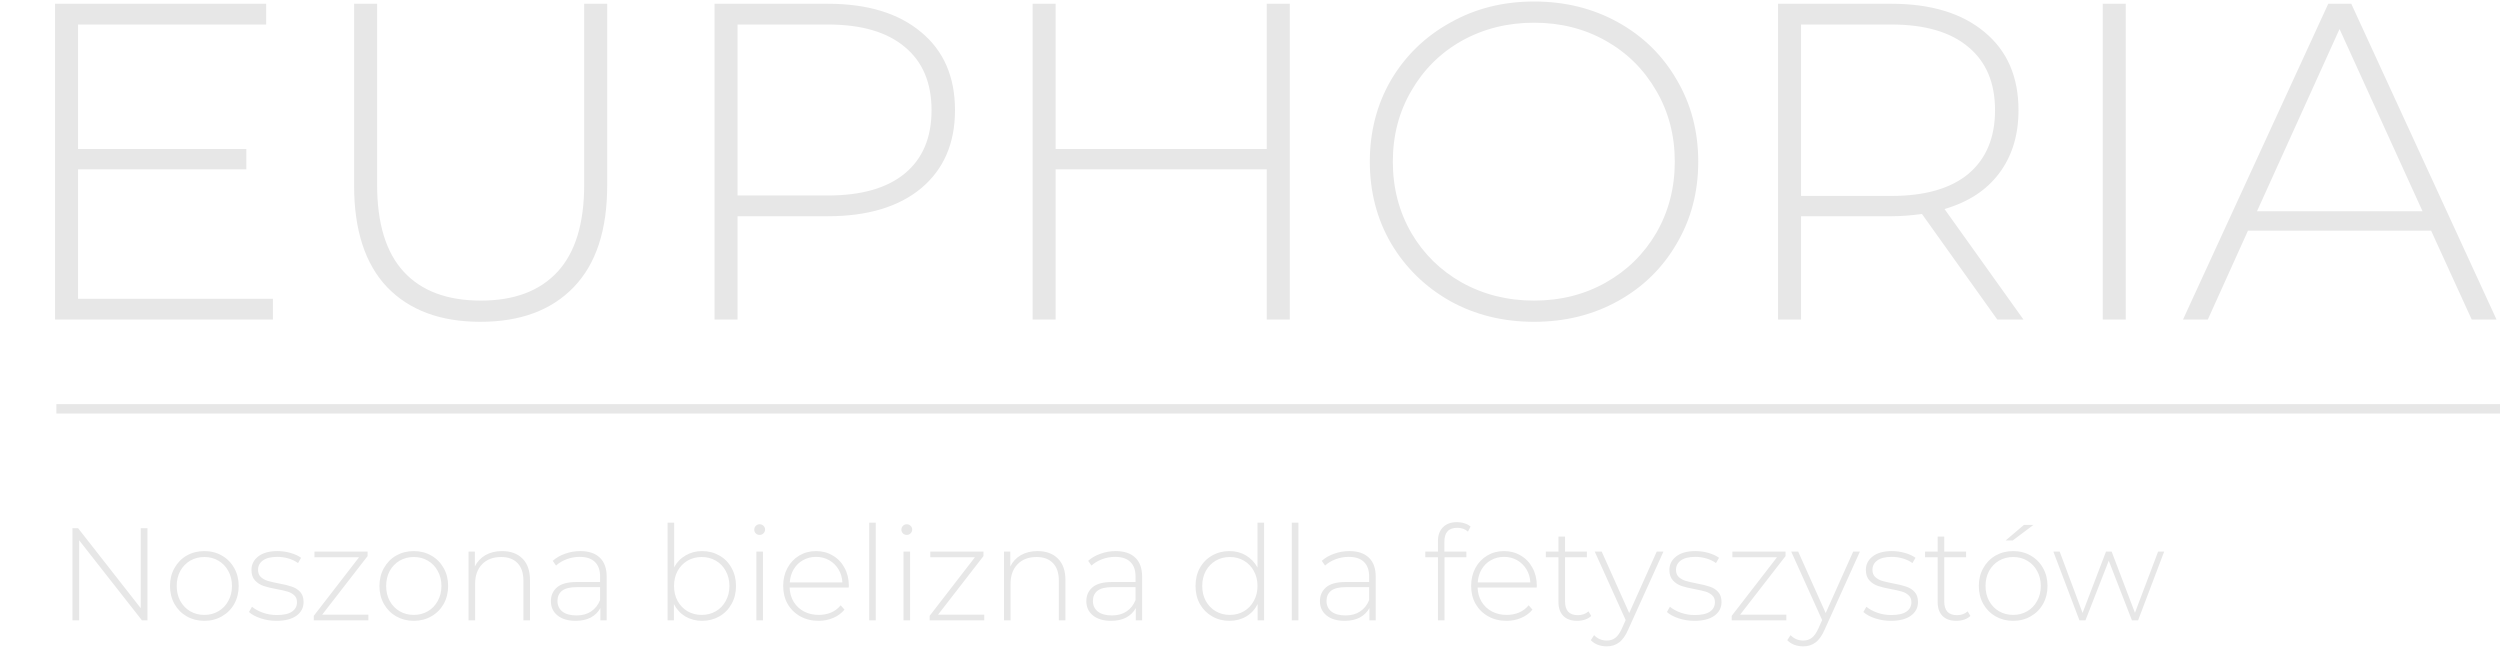
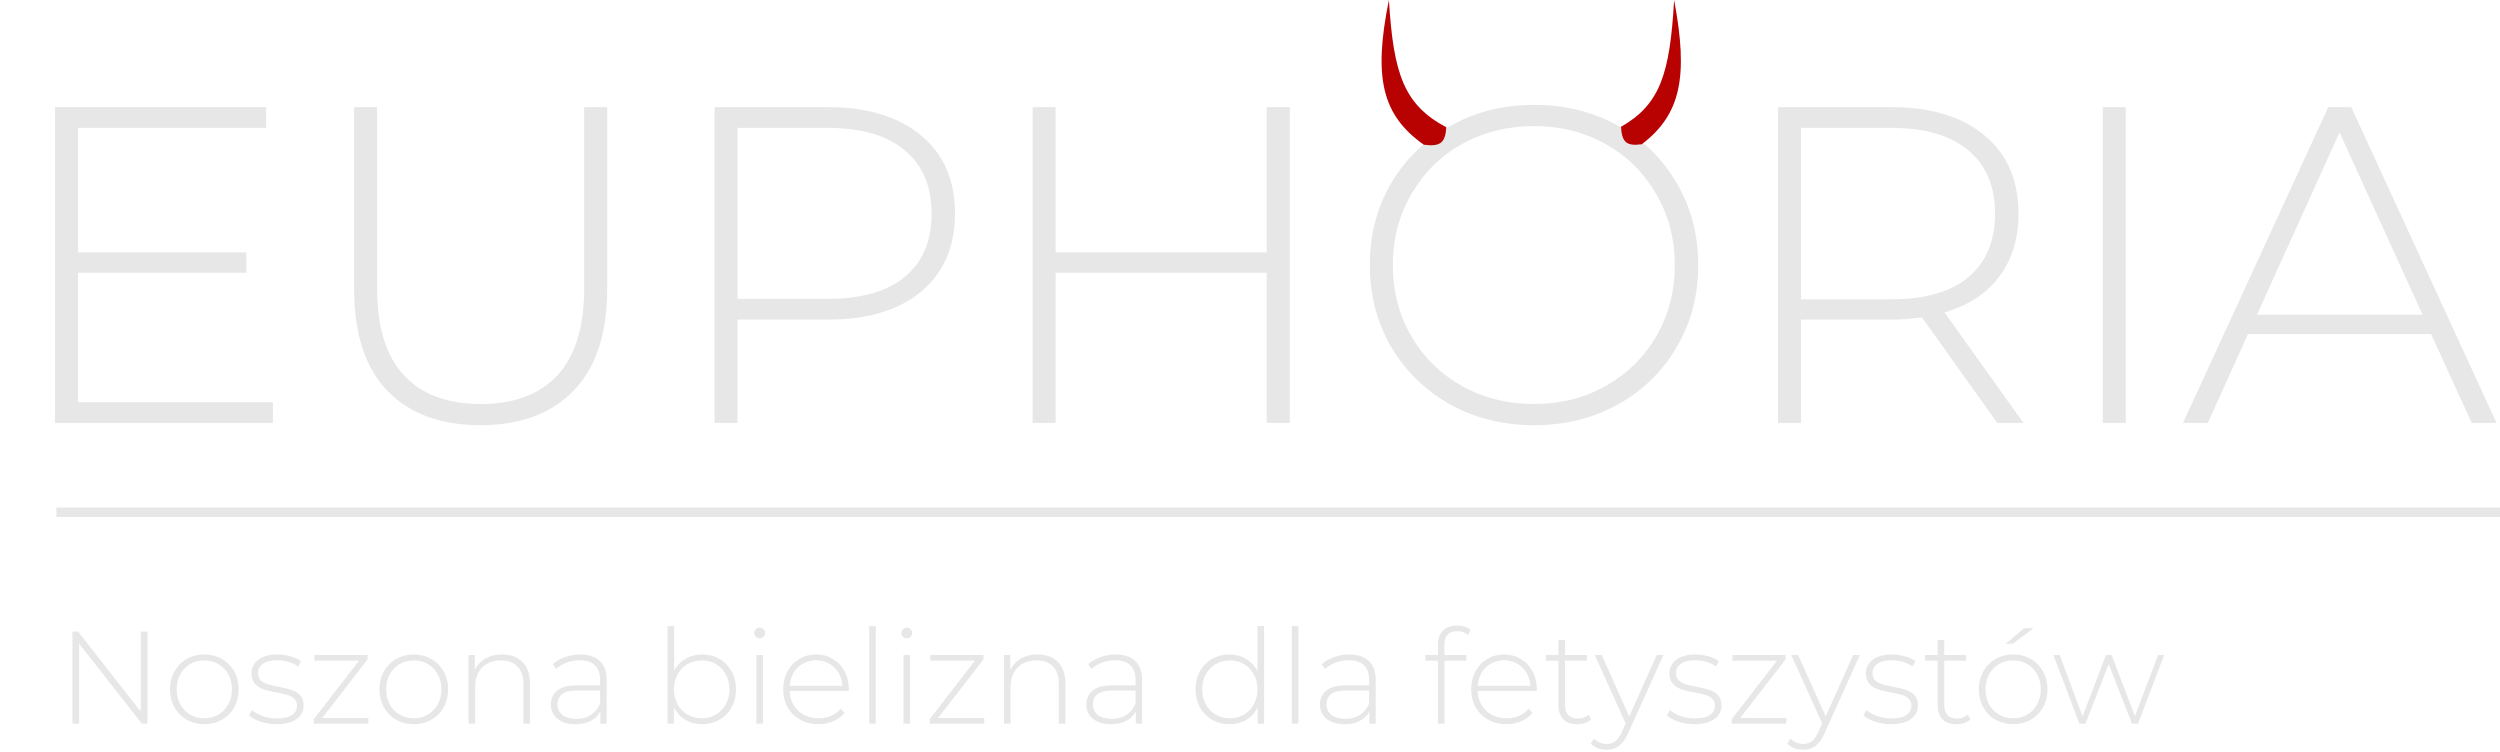
- <svg xmlns="http://www.w3.org/2000/svg" width="266" height="69" viewBox="0 0 266 69" fill="none">
-   <path d="M29.04 31.792V34H5.856V0.4H28.32V2.608H8.304V15.856H26.208V18.016H8.304V31.792H29.04ZM51.117 34.24C46.861 34.24 43.549 33.008 41.181 30.544C38.845 28.08 37.677 24.48 37.677 19.744V0.4H40.125V19.648C40.125 23.776 41.069 26.864 42.957 28.912C44.845 30.96 47.581 31.984 51.165 31.984C54.717 31.984 57.437 30.96 59.325 28.912C61.213 26.864 62.157 23.776 62.157 19.648V0.4H64.605V19.744C64.605 24.48 63.421 28.08 61.053 30.544C58.685 33.008 55.373 34.24 51.117 34.24ZM88.076 0.4C92.3 0.4 95.612 1.408 98.012 3.424C100.412 5.408 101.612 8.176 101.612 11.728C101.612 15.248 100.412 18.016 98.012 20.032C95.612 22.016 92.3 23.008 88.076 23.008H78.476V34H76.028V0.4H88.076ZM88.076 20.8C91.66 20.8 94.396 20.016 96.284 18.448C98.172 16.88 99.116 14.64 99.116 11.728C99.116 8.816 98.172 6.576 96.284 5.008C94.396 3.408 91.66 2.608 88.076 2.608H78.476V20.8H88.076ZM137.232 0.4V34H134.784V18.016H112.32V34H109.872V0.4H112.32V15.856H134.784V0.4H137.232ZM163.221 34.24C159.925 34.24 156.949 33.504 154.293 32.032C151.637 30.528 149.541 28.48 148.005 25.888C146.501 23.296 145.749 20.4 145.749 17.2C145.749 14 146.501 11.104 148.005 8.512C149.541 5.92 151.637 3.888 154.293 2.416C156.949 0.912 159.925 0.16 163.221 0.16C166.517 0.16 169.493 0.896 172.149 2.368C174.805 3.84 176.885 5.872 178.389 8.464C179.925 11.056 180.693 13.968 180.693 17.2C180.693 20.432 179.925 23.344 178.389 25.936C176.885 28.528 174.805 30.56 172.149 32.032C169.493 33.504 166.517 34.24 163.221 34.24ZM163.221 31.984C166.037 31.984 168.581 31.344 170.853 30.064C173.125 28.784 174.917 27.024 176.229 24.784C177.541 22.512 178.197 19.984 178.197 17.2C178.197 14.416 177.541 11.904 176.229 9.664C174.917 7.392 173.125 5.616 170.853 4.336C168.581 3.056 166.037 2.416 163.221 2.416C160.405 2.416 157.845 3.056 155.541 4.336C153.269 5.616 151.477 7.392 150.165 9.664C148.853 11.904 148.197 14.416 148.197 17.2C148.197 19.984 148.853 22.512 150.165 24.784C151.477 27.024 153.269 28.784 155.541 30.064C157.845 31.344 160.405 31.984 163.221 31.984ZM212.512 34L204.496 22.768C203.312 22.928 202.224 23.008 201.232 23.008H191.632V34H189.184V0.4H201.232C205.456 0.4 208.768 1.408 211.168 3.424C213.568 5.408 214.768 8.176 214.768 11.728C214.768 14.384 214.08 16.624 212.704 18.448C211.36 20.24 209.424 21.504 206.896 22.24L215.296 34H212.512ZM201.232 20.848C204.816 20.848 207.552 20.064 209.44 18.496C211.328 16.896 212.272 14.64 212.272 11.728C212.272 8.816 211.328 6.576 209.44 5.008C207.552 3.408 204.816 2.608 201.232 2.608H191.632V20.848H201.232ZM223.731 0.4H226.179V34H223.731V0.4ZM258.671 24.544H239.183L234.911 34H232.271L247.727 0.4H250.175L265.631 34H262.991L258.671 24.544ZM257.759 22.48L248.927 3.088L240.143 22.48H257.759Z" fill="#E7E7E7" />
-   <path d="M15.688 56.2V66H15.1L8.422 57.488V66H7.708V56.2H8.31L14.974 64.712V56.2H15.688ZM21.742 66.056C21.052 66.056 20.426 65.897 19.866 65.58C19.316 65.263 18.882 64.824 18.564 64.264C18.247 63.695 18.088 63.055 18.088 62.346C18.088 61.637 18.247 61.002 18.564 60.442C18.882 59.873 19.316 59.429 19.866 59.112C20.426 58.795 21.052 58.636 21.742 58.636C22.433 58.636 23.054 58.795 23.604 59.112C24.164 59.429 24.603 59.873 24.92 60.442C25.238 61.002 25.396 61.637 25.396 62.346C25.396 63.055 25.238 63.695 24.92 64.264C24.603 64.824 24.164 65.263 23.604 65.58C23.054 65.897 22.433 66.056 21.742 66.056ZM21.742 65.426C22.302 65.426 22.802 65.295 23.24 65.034C23.688 64.773 24.038 64.409 24.29 63.942C24.552 63.475 24.682 62.943 24.682 62.346C24.682 61.749 24.552 61.217 24.29 60.75C24.038 60.283 23.688 59.919 23.24 59.658C22.802 59.397 22.302 59.266 21.742 59.266C21.182 59.266 20.678 59.397 20.23 59.658C19.792 59.919 19.442 60.283 19.18 60.75C18.928 61.217 18.802 61.749 18.802 62.346C18.802 62.943 18.928 63.475 19.18 63.942C19.442 64.409 19.792 64.773 20.23 65.034C20.678 65.295 21.182 65.426 21.742 65.426ZM29.416 66.056C28.828 66.056 28.268 65.967 27.736 65.79C27.204 65.613 26.789 65.389 26.49 65.118L26.812 64.558C27.111 64.81 27.493 65.02 27.96 65.188C28.436 65.356 28.931 65.44 29.444 65.44C30.181 65.44 30.723 65.319 31.068 65.076C31.423 64.833 31.6 64.497 31.6 64.068C31.6 63.76 31.502 63.517 31.306 63.34C31.119 63.163 30.886 63.032 30.606 62.948C30.326 62.864 29.939 62.775 29.444 62.682C28.865 62.579 28.399 62.467 28.044 62.346C27.689 62.225 27.386 62.029 27.134 61.758C26.882 61.487 26.756 61.114 26.756 60.638C26.756 60.059 26.994 59.583 27.47 59.21C27.955 58.827 28.641 58.636 29.528 58.636C29.995 58.636 30.457 58.701 30.914 58.832C31.371 58.963 31.745 59.135 32.034 59.35L31.712 59.91C31.413 59.695 31.073 59.532 30.69 59.42C30.307 59.308 29.915 59.252 29.514 59.252C28.833 59.252 28.319 59.378 27.974 59.63C27.629 59.882 27.456 60.213 27.456 60.624C27.456 60.951 27.554 61.207 27.75 61.394C27.946 61.571 28.184 61.707 28.464 61.8C28.753 61.884 29.155 61.977 29.668 62.08C30.237 62.183 30.695 62.295 31.04 62.416C31.395 62.528 31.693 62.715 31.936 62.976C32.179 63.237 32.3 63.597 32.3 64.054C32.3 64.661 32.048 65.146 31.544 65.51C31.04 65.874 30.331 66.056 29.416 66.056ZM39.196 65.398V66H33.386V65.524L38.202 59.294H33.456V58.692H39.111V59.168L34.282 65.398H39.196ZM44.028 66.056C43.337 66.056 42.712 65.897 42.151 65.58C41.601 65.263 41.167 64.824 40.849 64.264C40.532 63.695 40.373 63.055 40.373 62.346C40.373 61.637 40.532 61.002 40.849 60.442C41.167 59.873 41.601 59.429 42.151 59.112C42.712 58.795 43.337 58.636 44.028 58.636C44.718 58.636 45.339 58.795 45.889 59.112C46.45 59.429 46.888 59.873 47.206 60.442C47.523 61.002 47.681 61.637 47.681 62.346C47.681 63.055 47.523 63.695 47.206 64.264C46.888 64.824 46.45 65.263 45.889 65.58C45.339 65.897 44.718 66.056 44.028 66.056ZM44.028 65.426C44.587 65.426 45.087 65.295 45.526 65.034C45.974 64.773 46.324 64.409 46.575 63.942C46.837 63.475 46.968 62.943 46.968 62.346C46.968 61.749 46.837 61.217 46.575 60.75C46.324 60.283 45.974 59.919 45.526 59.658C45.087 59.397 44.587 59.266 44.028 59.266C43.468 59.266 42.964 59.397 42.516 59.658C42.077 59.919 41.727 60.283 41.465 60.75C41.214 61.217 41.087 61.749 41.087 62.346C41.087 62.943 41.214 63.475 41.465 63.942C41.727 64.409 42.077 64.773 42.516 65.034C42.964 65.295 43.468 65.426 44.028 65.426ZM53.423 58.636C54.338 58.636 55.061 58.902 55.593 59.434C56.125 59.966 56.391 60.731 56.391 61.73V66H55.691V61.786C55.691 60.965 55.481 60.339 55.061 59.91C54.651 59.481 54.072 59.266 53.325 59.266C52.467 59.266 51.79 59.523 51.295 60.036C50.8 60.549 50.553 61.24 50.553 62.108V66H49.853V58.692H50.525V60.274C50.777 59.761 51.151 59.359 51.645 59.07C52.149 58.781 52.742 58.636 53.423 58.636ZM61.737 58.636C62.642 58.636 63.338 58.869 63.823 59.336C64.308 59.793 64.551 60.47 64.551 61.366V66H63.879V64.698C63.646 65.127 63.305 65.463 62.857 65.706C62.409 65.939 61.872 66.056 61.247 66.056C60.435 66.056 59.791 65.865 59.315 65.482C58.848 65.099 58.615 64.595 58.615 63.97C58.615 63.363 58.83 62.873 59.259 62.5C59.698 62.117 60.393 61.926 61.345 61.926H63.851V61.338C63.851 60.657 63.664 60.139 63.291 59.784C62.927 59.429 62.39 59.252 61.681 59.252C61.196 59.252 60.729 59.336 60.281 59.504C59.842 59.672 59.469 59.896 59.161 60.176L58.811 59.672C59.175 59.345 59.614 59.093 60.127 58.916C60.64 58.729 61.177 58.636 61.737 58.636ZM61.345 65.482C61.952 65.482 62.465 65.342 62.885 65.062C63.314 64.782 63.636 64.376 63.851 63.844V62.472H61.359C60.64 62.472 60.118 62.603 59.791 62.864C59.474 63.125 59.315 63.485 59.315 63.942C59.315 64.418 59.492 64.796 59.847 65.076C60.202 65.347 60.701 65.482 61.345 65.482ZM74.699 58.636C75.38 58.636 75.996 58.795 76.547 59.112C77.097 59.42 77.527 59.859 77.835 60.428C78.152 60.988 78.311 61.627 78.311 62.346C78.311 63.065 78.152 63.704 77.835 64.264C77.527 64.824 77.097 65.263 76.547 65.58C75.996 65.897 75.38 66.056 74.699 66.056C74.046 66.056 73.453 65.902 72.921 65.594C72.398 65.277 71.992 64.838 71.703 64.278V66H71.031V55.612H71.731V60.358C72.02 59.817 72.426 59.397 72.949 59.098C73.472 58.79 74.055 58.636 74.699 58.636ZM74.657 65.426C75.217 65.426 75.721 65.295 76.169 65.034C76.617 64.773 76.967 64.409 77.219 63.942C77.48 63.475 77.611 62.943 77.611 62.346C77.611 61.749 77.48 61.217 77.219 60.75C76.967 60.283 76.617 59.919 76.169 59.658C75.721 59.397 75.217 59.266 74.657 59.266C74.097 59.266 73.593 59.397 73.145 59.658C72.706 59.919 72.356 60.283 72.095 60.75C71.843 61.217 71.717 61.749 71.717 62.346C71.717 62.943 71.843 63.475 72.095 63.942C72.356 64.409 72.706 64.773 73.145 65.034C73.593 65.295 74.097 65.426 74.657 65.426ZM80.478 58.692H81.178V66H80.478V58.692ZM80.828 56.914C80.669 56.914 80.534 56.863 80.422 56.76C80.31 56.648 80.254 56.513 80.254 56.354C80.254 56.195 80.31 56.06 80.422 55.948C80.534 55.836 80.669 55.78 80.828 55.78C80.987 55.78 81.122 55.836 81.234 55.948C81.346 56.051 81.402 56.181 81.402 56.34C81.402 56.499 81.346 56.634 81.234 56.746C81.122 56.858 80.987 56.914 80.828 56.914ZM90.302 62.514H84.016C84.035 63.083 84.18 63.592 84.451 64.04C84.721 64.479 85.085 64.819 85.543 65.062C86.009 65.305 86.532 65.426 87.111 65.426C87.587 65.426 88.025 65.342 88.427 65.174C88.837 64.997 89.178 64.74 89.448 64.404L89.855 64.866C89.537 65.249 89.136 65.543 88.65 65.748C88.174 65.953 87.656 66.056 87.097 66.056C86.368 66.056 85.72 65.897 85.15 65.58C84.581 65.263 84.133 64.824 83.806 64.264C83.489 63.704 83.331 63.065 83.331 62.346C83.331 61.637 83.48 61.002 83.778 60.442C84.087 59.873 84.507 59.429 85.038 59.112C85.57 58.795 86.168 58.636 86.831 58.636C87.493 58.636 88.086 58.795 88.609 59.112C89.141 59.42 89.556 59.854 89.855 60.414C90.162 60.974 90.317 61.609 90.317 62.318L90.302 62.514ZM86.831 59.252C86.317 59.252 85.855 59.369 85.445 59.602C85.034 59.826 84.703 60.148 84.451 60.568C84.208 60.979 84.068 61.445 84.031 61.968H89.63C89.603 61.445 89.463 60.979 89.21 60.568C88.959 60.157 88.627 59.835 88.216 59.602C87.806 59.369 87.344 59.252 86.831 59.252ZM92.482 55.612H93.182V66H92.482V55.612ZM96.132 58.692H96.832V66H96.132V58.692ZM96.482 56.914C96.324 56.914 96.188 56.863 96.076 56.76C95.964 56.648 95.908 56.513 95.908 56.354C95.908 56.195 95.964 56.06 96.076 55.948C96.188 55.836 96.324 55.78 96.482 55.78C96.641 55.78 96.776 55.836 96.888 55.948C97 56.051 97.056 56.181 97.056 56.34C97.056 56.499 97 56.634 96.888 56.746C96.776 56.858 96.641 56.914 96.482 56.914ZM104.725 65.398V66H98.915V65.524L103.731 59.294H98.985V58.692H104.641V59.168L99.811 65.398H104.725ZM110.394 58.636C111.309 58.636 112.032 58.902 112.564 59.434C113.096 59.966 113.362 60.731 113.362 61.73V66H112.662V61.786C112.662 60.965 112.452 60.339 112.032 59.91C111.621 59.481 111.043 59.266 110.296 59.266C109.437 59.266 108.761 59.523 108.266 60.036C107.771 60.549 107.524 61.24 107.524 62.108V66H106.824V58.692H107.496V60.274C107.748 59.761 108.121 59.359 108.616 59.07C109.12 58.781 109.713 58.636 110.394 58.636ZM118.708 58.636C119.613 58.636 120.308 58.869 120.794 59.336C121.279 59.793 121.522 60.47 121.522 61.366V66H120.85V64.698C120.616 65.127 120.276 65.463 119.828 65.706C119.38 65.939 118.843 66.056 118.218 66.056C117.406 66.056 116.762 65.865 116.286 65.482C115.819 65.099 115.586 64.595 115.586 63.97C115.586 63.363 115.8 62.873 116.23 62.5C116.668 62.117 117.364 61.926 118.316 61.926H120.822V61.338C120.822 60.657 120.635 60.139 120.262 59.784C119.898 59.429 119.361 59.252 118.652 59.252C118.166 59.252 117.7 59.336 117.252 59.504C116.813 59.672 116.44 59.896 116.132 60.176L115.782 59.672C116.146 59.345 116.584 59.093 117.098 58.916C117.611 58.729 118.148 58.636 118.708 58.636ZM118.316 65.482C118.922 65.482 119.436 65.342 119.856 65.062C120.285 64.782 120.607 64.376 120.822 63.844V62.472H118.33C117.611 62.472 117.088 62.603 116.762 62.864C116.444 63.125 116.286 63.485 116.286 63.942C116.286 64.418 116.463 64.796 116.818 65.076C117.172 65.347 117.672 65.482 118.316 65.482ZM134.498 55.612V66H133.812V64.278C133.522 64.847 133.116 65.286 132.594 65.594C132.071 65.902 131.478 66.056 130.816 66.056C130.134 66.056 129.518 65.897 128.968 65.58C128.417 65.263 127.983 64.824 127.666 64.264C127.358 63.704 127.204 63.065 127.204 62.346C127.204 61.627 127.358 60.988 127.666 60.428C127.983 59.859 128.417 59.42 128.968 59.112C129.518 58.795 130.134 58.636 130.816 58.636C131.469 58.636 132.052 58.79 132.566 59.098C133.088 59.406 133.499 59.835 133.798 60.386V55.612H134.498ZM130.858 65.426C131.418 65.426 131.917 65.295 132.356 65.034C132.804 64.773 133.154 64.409 133.406 63.942C133.667 63.475 133.798 62.943 133.798 62.346C133.798 61.749 133.667 61.217 133.406 60.75C133.154 60.283 132.804 59.919 132.356 59.658C131.917 59.397 131.418 59.266 130.858 59.266C130.298 59.266 129.794 59.397 129.346 59.658C128.907 59.919 128.557 60.283 128.296 60.75C128.044 61.217 127.918 61.749 127.918 62.346C127.918 62.943 128.044 63.475 128.296 63.942C128.557 64.409 128.907 64.773 129.346 65.034C129.794 65.295 130.298 65.426 130.858 65.426ZM137.449 55.612H138.149V66H137.449V55.612ZM143.563 58.636C144.469 58.636 145.164 58.869 145.649 59.336C146.135 59.793 146.377 60.47 146.377 61.366V66H145.705V64.698C145.472 65.127 145.131 65.463 144.683 65.706C144.235 65.939 143.699 66.056 143.073 66.056C142.261 66.056 141.617 65.865 141.141 65.482C140.675 65.099 140.441 64.595 140.441 63.97C140.441 63.363 140.656 62.873 141.085 62.5C141.524 62.117 142.219 61.926 143.171 61.926H145.677V61.338C145.677 60.657 145.491 60.139 145.117 59.784C144.753 59.429 144.217 59.252 143.507 59.252C143.022 59.252 142.555 59.336 142.107 59.504C141.669 59.672 141.295 59.896 140.987 60.176L140.637 59.672C141.001 59.345 141.44 59.093 141.953 58.916C142.467 58.729 143.003 58.636 143.563 58.636ZM143.171 65.482C143.778 65.482 144.291 65.342 144.711 65.062C145.141 64.782 145.463 64.376 145.677 63.844V62.472H143.185C142.467 62.472 141.944 62.603 141.617 62.864C141.3 63.125 141.141 63.485 141.141 63.942C141.141 64.418 141.319 64.796 141.673 65.076C142.028 65.347 142.527 65.482 143.171 65.482ZM155.055 56.158C154.14 56.158 153.683 56.648 153.683 57.628V58.692H156.021V59.294H153.697V66H152.997V59.294H151.653V58.692H152.997V57.572C152.997 56.956 153.174 56.466 153.529 56.102C153.884 55.738 154.383 55.556 155.027 55.556C155.307 55.556 155.573 55.598 155.825 55.682C156.086 55.757 156.301 55.873 156.469 56.032L156.189 56.564C155.89 56.293 155.512 56.158 155.055 56.158ZM163.502 62.514H157.216C157.234 63.083 157.379 63.592 157.65 64.04C157.92 64.479 158.284 64.819 158.742 65.062C159.208 65.305 159.731 65.426 160.31 65.426C160.786 65.426 161.224 65.342 161.626 65.174C162.036 64.997 162.377 64.74 162.648 64.404L163.054 64.866C162.736 65.249 162.335 65.543 161.85 65.748C161.374 65.953 160.856 66.056 160.296 66.056C159.568 66.056 158.919 65.897 158.35 65.58C157.78 65.263 157.332 64.824 157.006 64.264C156.688 63.704 156.53 63.065 156.53 62.346C156.53 61.637 156.679 61.002 156.978 60.442C157.286 59.873 157.706 59.429 158.238 59.112C158.77 58.795 159.367 58.636 160.03 58.636C160.692 58.636 161.285 58.795 161.808 59.112C162.34 59.42 162.755 59.854 163.054 60.414C163.362 60.974 163.516 61.609 163.516 62.318L163.502 62.514ZM160.03 59.252C159.516 59.252 159.054 59.369 158.644 59.602C158.233 59.826 157.902 60.148 157.65 60.568C157.407 60.979 157.267 61.445 157.23 61.968H162.83C162.802 61.445 162.662 60.979 162.41 60.568C162.158 60.157 161.826 59.835 161.416 59.602C161.005 59.369 160.543 59.252 160.03 59.252ZM169.307 65.538C169.13 65.706 168.906 65.837 168.635 65.93C168.374 66.014 168.099 66.056 167.809 66.056C167.175 66.056 166.685 65.883 166.339 65.538C165.994 65.183 165.821 64.693 165.821 64.068V59.294H164.477V58.692H165.821V57.096H166.521V58.692H168.845V59.294H166.521V63.998C166.521 64.474 166.633 64.838 166.857 65.09C167.091 65.333 167.431 65.454 167.879 65.454C168.337 65.454 168.715 65.319 169.013 65.048L169.307 65.538ZM176.989 58.692L173.237 66.994C172.957 67.638 172.63 68.095 172.257 68.366C171.893 68.637 171.459 68.772 170.955 68.772C170.619 68.772 170.301 68.716 170.003 68.604C169.713 68.492 169.466 68.329 169.261 68.114L169.611 67.582C169.984 67.965 170.437 68.156 170.969 68.156C171.323 68.156 171.627 68.058 171.879 67.862C172.131 67.666 172.364 67.33 172.579 66.854L172.971 65.972L169.681 58.692H170.423L173.349 65.23L176.275 58.692H176.989ZM180.285 66.056C179.697 66.056 179.137 65.967 178.605 65.79C178.073 65.613 177.658 65.389 177.359 65.118L177.681 64.558C177.98 64.81 178.362 65.02 178.829 65.188C179.305 65.356 179.8 65.44 180.313 65.44C181.05 65.44 181.592 65.319 181.937 65.076C182.292 64.833 182.469 64.497 182.469 64.068C182.469 63.76 182.371 63.517 182.175 63.34C181.988 63.163 181.755 63.032 181.475 62.948C181.195 62.864 180.808 62.775 180.313 62.682C179.734 62.579 179.268 62.467 178.913 62.346C178.558 62.225 178.255 62.029 178.003 61.758C177.751 61.487 177.625 61.114 177.625 60.638C177.625 60.059 177.863 59.583 178.339 59.21C178.824 58.827 179.51 58.636 180.397 58.636C180.864 58.636 181.326 58.701 181.783 58.832C182.24 58.963 182.614 59.135 182.903 59.35L182.581 59.91C182.282 59.695 181.942 59.532 181.559 59.42C181.176 59.308 180.784 59.252 180.383 59.252C179.702 59.252 179.188 59.378 178.843 59.63C178.498 59.882 178.325 60.213 178.325 60.624C178.325 60.951 178.423 61.207 178.619 61.394C178.815 61.571 179.053 61.707 179.333 61.8C179.622 61.884 180.024 61.977 180.537 62.08C181.106 62.183 181.564 62.295 181.909 62.416C182.264 62.528 182.562 62.715 182.805 62.976C183.048 63.237 183.169 63.597 183.169 64.054C183.169 64.661 182.917 65.146 182.413 65.51C181.909 65.874 181.2 66.056 180.285 66.056ZM190.065 65.398V66H184.255V65.524L189.071 59.294H184.325V58.692H189.981V59.168L185.151 65.398H190.065ZM197.893 58.692L194.141 66.994C193.861 67.638 193.534 68.095 193.161 68.366C192.797 68.637 192.363 68.772 191.859 68.772C191.523 68.772 191.206 68.716 190.907 68.604C190.618 68.492 190.37 68.329 190.165 68.114L190.515 67.582C190.888 67.965 191.341 68.156 191.873 68.156C192.228 68.156 192.531 68.058 192.783 67.862C193.035 67.666 193.268 67.33 193.483 66.854L193.875 65.972L190.585 58.692H191.327L194.253 65.23L197.179 58.692H197.893ZM201.189 66.056C200.601 66.056 200.041 65.967 199.509 65.79C198.977 65.613 198.562 65.389 198.263 65.118L198.585 64.558C198.884 64.81 199.267 65.02 199.733 65.188C200.209 65.356 200.704 65.44 201.217 65.44C201.955 65.44 202.496 65.319 202.841 65.076C203.196 64.833 203.373 64.497 203.373 64.068C203.373 63.76 203.275 63.517 203.079 63.34C202.893 63.163 202.659 63.032 202.379 62.948C202.099 62.864 201.712 62.775 201.217 62.682C200.639 62.579 200.172 62.467 199.817 62.346C199.463 62.225 199.159 62.029 198.907 61.758C198.655 61.487 198.529 61.114 198.529 60.638C198.529 60.059 198.767 59.583 199.243 59.21C199.729 58.827 200.415 58.636 201.301 58.636C201.768 58.636 202.23 58.701 202.687 58.832C203.145 58.963 203.518 59.135 203.807 59.35L203.485 59.91C203.187 59.695 202.846 59.532 202.463 59.42C202.081 59.308 201.689 59.252 201.287 59.252C200.606 59.252 200.093 59.378 199.747 59.63C199.402 59.882 199.229 60.213 199.229 60.624C199.229 60.951 199.327 61.207 199.523 61.394C199.719 61.571 199.957 61.707 200.237 61.8C200.527 61.884 200.928 61.977 201.441 62.08C202.011 62.183 202.468 62.295 202.813 62.416C203.168 62.528 203.467 62.715 203.709 62.976C203.952 63.237 204.073 63.597 204.073 64.054C204.073 64.661 203.821 65.146 203.317 65.51C202.813 65.874 202.104 66.056 201.189 66.056ZM209.653 65.538C209.476 65.706 209.252 65.837 208.981 65.93C208.72 66.014 208.444 66.056 208.155 66.056C207.52 66.056 207.03 65.883 206.685 65.538C206.34 65.183 206.167 64.693 206.167 64.068V59.294H204.823V58.692H206.167V57.096H206.867V58.692H209.191V59.294H206.867V63.998C206.867 64.474 206.979 64.838 207.203 65.09C207.436 65.333 207.777 65.454 208.225 65.454C208.682 65.454 209.06 65.319 209.359 65.048L209.653 65.538ZM214.201 66.056C213.511 66.056 212.885 65.897 212.325 65.58C211.775 65.263 211.341 64.824 211.023 64.264C210.706 63.695 210.547 63.055 210.547 62.346C210.547 61.637 210.706 61.002 211.023 60.442C211.341 59.873 211.775 59.429 212.325 59.112C212.885 58.795 213.511 58.636 214.201 58.636C214.892 58.636 215.513 58.795 216.063 59.112C216.623 59.429 217.062 59.873 217.379 60.442C217.697 61.002 217.855 61.637 217.855 62.346C217.855 63.055 217.697 63.695 217.379 64.264C217.062 64.824 216.623 65.263 216.063 65.58C215.513 65.897 214.892 66.056 214.201 66.056ZM214.201 65.426C214.761 65.426 215.261 65.295 215.699 65.034C216.147 64.773 216.497 64.409 216.749 63.942C217.011 63.475 217.141 62.943 217.141 62.346C217.141 61.749 217.011 61.217 216.749 60.75C216.497 60.283 216.147 59.919 215.699 59.658C215.261 59.397 214.761 59.266 214.201 59.266C213.641 59.266 213.137 59.397 212.689 59.658C212.251 59.919 211.901 60.283 211.639 60.75C211.387 61.217 211.261 61.749 211.261 62.346C211.261 62.943 211.387 63.475 211.639 63.942C211.901 64.409 212.251 64.773 212.689 65.034C213.137 65.295 213.641 65.426 214.201 65.426ZM215.349 55.85H216.357L214.159 57.502H213.403L215.349 55.85ZM230.266 58.692L227.494 66H226.836L224.372 59.658L221.894 66H221.25L218.478 58.692H219.15L221.586 65.216L224.078 58.692H224.68L227.158 65.202L229.622 58.692H230.266Z" fill="#E7E7E7" />
-   <rect x="6" y="43" width="260" height="1" fill="#E7E7E7" />
+ <svg xmlns="http://www.w3.org/2000/svg" width="266" height="80" viewBox="0 0 266 80" fill="none">
+   <path d="M29.04 42.792V45H5.856V11.4H28.32V13.608H8.304V26.856H26.208V29.016H8.304V42.792H29.04ZM51.117 45.24C46.861 45.24 43.549 44.008 41.181 41.544C38.845 39.08 37.677 35.48 37.677 30.744V11.4H40.125V30.648C40.125 34.776 41.069 37.864 42.957 39.912C44.845 41.96 47.581 42.984 51.165 42.984C54.717 42.984 57.437 41.96 59.325 39.912C61.213 37.864 62.157 34.776 62.157 30.648V11.4H64.605V30.744C64.605 35.48 63.421 39.08 61.053 41.544C58.685 44.008 55.373 45.24 51.117 45.24ZM88.076 11.4C92.3 11.4 95.612 12.408 98.012 14.424C100.412 16.408 101.612 19.176 101.612 22.728C101.612 26.248 100.412 29.016 98.012 31.032C95.612 33.016 92.3 34.008 88.076 34.008H78.476V45H76.028V11.4H88.076ZM88.076 31.8C91.66 31.8 94.396 31.016 96.284 29.448C98.172 27.88 99.116 25.64 99.116 22.728C99.116 19.816 98.172 17.576 96.284 16.008C94.396 14.408 91.66 13.608 88.076 13.608H78.476V31.8H88.076ZM137.232 11.4V45H134.784V29.016H112.32V45H109.872V11.4H112.32V26.856H134.784V11.4H137.232ZM163.221 45.24C159.925 45.24 156.949 44.504 154.293 43.032C151.637 41.528 149.541 39.48 148.005 36.888C146.501 34.296 145.749 31.4 145.749 28.2C145.749 25 146.501 22.104 148.005 19.512C149.541 16.92 151.637 14.888 154.293 13.416C156.949 11.912 159.925 11.16 163.221 11.16C166.517 11.16 169.493 11.896 172.149 13.368C174.805 14.84 176.885 16.872 178.389 19.464C179.925 22.056 180.693 24.968 180.693 28.2C180.693 31.432 179.925 34.344 178.389 36.936C176.885 39.528 174.805 41.56 172.149 43.032C169.493 44.504 166.517 45.24 163.221 45.24ZM163.221 42.984C166.037 42.984 168.581 42.344 170.853 41.064C173.125 39.784 174.917 38.024 176.229 35.784C177.541 33.512 178.197 30.984 178.197 28.2C178.197 25.416 177.541 22.904 176.229 20.664C174.917 18.392 173.125 16.616 170.853 15.336C168.581 14.056 166.037 13.416 163.221 13.416C160.405 13.416 157.845 14.056 155.541 15.336C153.269 16.616 151.477 18.392 150.165 20.664C148.853 22.904 148.197 25.416 148.197 28.2C148.197 30.984 148.853 33.512 150.165 35.784C151.477 38.024 153.269 39.784 155.541 41.064C157.845 42.344 160.405 42.984 163.221 42.984ZM212.512 45L204.496 33.768C203.312 33.928 202.224 34.008 201.232 34.008H191.632V45H189.184V11.4H201.232C205.456 11.4 208.768 12.408 211.168 14.424C213.568 16.408 214.768 19.176 214.768 22.728C214.768 25.384 214.08 27.624 212.704 29.448C211.36 31.24 209.424 32.504 206.896 33.24L215.296 45H212.512ZM201.232 31.848C204.816 31.848 207.552 31.064 209.44 29.496C211.328 27.896 212.272 25.64 212.272 22.728C212.272 19.816 211.328 17.576 209.44 16.008C207.552 14.408 204.816 13.608 201.232 13.608H191.632V31.848H201.232ZM223.731 11.4H226.179V45H223.731V11.4ZM258.671 35.544H239.183L234.911 45H232.271L247.727 11.4H250.175L265.631 45H262.991L258.671 35.544ZM257.759 33.48L248.927 14.088L240.143 33.48H257.759Z" fill="#E7E7E7" />
+   <path d="M15.688 67.2V77H15.1L8.422 68.488V77H7.708V67.2H8.31L14.974 75.712V67.2H15.688ZM21.742 77.056C21.052 77.056 20.426 76.897 19.866 76.58C19.316 76.263 18.882 75.824 18.564 75.264C18.247 74.695 18.088 74.055 18.088 73.346C18.088 72.637 18.247 72.002 18.564 71.442C18.882 70.873 19.316 70.429 19.866 70.112C20.426 69.795 21.052 69.636 21.742 69.636C22.433 69.636 23.054 69.795 23.604 70.112C24.164 70.429 24.603 70.873 24.92 71.442C25.238 72.002 25.396 72.637 25.396 73.346C25.396 74.055 25.238 74.695 24.92 75.264C24.603 75.824 24.164 76.263 23.604 76.58C23.054 76.897 22.433 77.056 21.742 77.056ZM21.742 76.426C22.302 76.426 22.802 76.295 23.24 76.034C23.688 75.773 24.038 75.409 24.29 74.942C24.552 74.475 24.682 73.943 24.682 73.346C24.682 72.749 24.552 72.217 24.29 71.75C24.038 71.283 23.688 70.919 23.24 70.658C22.802 70.397 22.302 70.266 21.742 70.266C21.182 70.266 20.678 70.397 20.23 70.658C19.792 70.919 19.442 71.283 19.18 71.75C18.928 72.217 18.802 72.749 18.802 73.346C18.802 73.943 18.928 74.475 19.18 74.942C19.442 75.409 19.792 75.773 20.23 76.034C20.678 76.295 21.182 76.426 21.742 76.426ZM29.416 77.056C28.828 77.056 28.268 76.967 27.736 76.79C27.204 76.613 26.789 76.389 26.49 76.118L26.812 75.558C27.111 75.81 27.493 76.02 27.96 76.188C28.436 76.356 28.931 76.44 29.444 76.44C30.181 76.44 30.723 76.319 31.068 76.076C31.423 75.833 31.6 75.497 31.6 75.068C31.6 74.76 31.502 74.517 31.306 74.34C31.119 74.163 30.886 74.032 30.606 73.948C30.326 73.864 29.939 73.775 29.444 73.682C28.865 73.579 28.399 73.467 28.044 73.346C27.689 73.225 27.386 73.029 27.134 72.758C26.882 72.487 26.756 72.114 26.756 71.638C26.756 71.059 26.994 70.583 27.47 70.21C27.955 69.827 28.641 69.636 29.528 69.636C29.995 69.636 30.457 69.701 30.914 69.832C31.371 69.963 31.745 70.135 32.034 70.35L31.712 70.91C31.413 70.695 31.073 70.532 30.69 70.42C30.307 70.308 29.915 70.252 29.514 70.252C28.833 70.252 28.319 70.378 27.974 70.63C27.629 70.882 27.456 71.213 27.456 71.624C27.456 71.951 27.554 72.207 27.75 72.394C27.946 72.571 28.184 72.707 28.464 72.8C28.753 72.884 29.155 72.977 29.668 73.08C30.237 73.183 30.695 73.295 31.04 73.416C31.395 73.528 31.693 73.715 31.936 73.976C32.179 74.237 32.3 74.597 32.3 75.054C32.3 75.661 32.048 76.146 31.544 76.51C31.04 76.874 30.331 77.056 29.416 77.056ZM39.196 76.398V77H33.386V76.524L38.202 70.294H33.456V69.692H39.111V70.168L34.282 76.398H39.196ZM44.028 77.056C43.337 77.056 42.712 76.897 42.151 76.58C41.601 76.263 41.167 75.824 40.849 75.264C40.532 74.695 40.373 74.055 40.373 73.346C40.373 72.637 40.532 72.002 40.849 71.442C41.167 70.873 41.601 70.429 42.151 70.112C42.712 69.795 43.337 69.636 44.028 69.636C44.718 69.636 45.339 69.795 45.889 70.112C46.45 70.429 46.888 70.873 47.206 71.442C47.523 72.002 47.681 72.637 47.681 73.346C47.681 74.055 47.523 74.695 47.206 75.264C46.888 75.824 46.45 76.263 45.889 76.58C45.339 76.897 44.718 77.056 44.028 77.056ZM44.028 76.426C44.587 76.426 45.087 76.295 45.526 76.034C45.974 75.773 46.324 75.409 46.575 74.942C46.837 74.475 46.968 73.943 46.968 73.346C46.968 72.749 46.837 72.217 46.575 71.75C46.324 71.283 45.974 70.919 45.526 70.658C45.087 70.397 44.587 70.266 44.028 70.266C43.468 70.266 42.964 70.397 42.516 70.658C42.077 70.919 41.727 71.283 41.465 71.75C41.214 72.217 41.087 72.749 41.087 73.346C41.087 73.943 41.214 74.475 41.465 74.942C41.727 75.409 42.077 75.773 42.516 76.034C42.964 76.295 43.468 76.426 44.028 76.426ZM53.423 69.636C54.338 69.636 55.061 69.902 55.593 70.434C56.125 70.966 56.391 71.731 56.391 72.73V77H55.691V72.786C55.691 71.965 55.481 71.339 55.061 70.91C54.651 70.481 54.072 70.266 53.325 70.266C52.467 70.266 51.79 70.523 51.295 71.036C50.8 71.549 50.553 72.24 50.553 73.108V77H49.853V69.692H50.525V71.274C50.777 70.761 51.151 70.359 51.645 70.07C52.149 69.781 52.742 69.636 53.423 69.636ZM61.737 69.636C62.642 69.636 63.338 69.869 63.823 70.336C64.308 70.793 64.551 71.47 64.551 72.366V77H63.879V75.698C63.646 76.127 63.305 76.463 62.857 76.706C62.409 76.939 61.872 77.056 61.247 77.056C60.435 77.056 59.791 76.865 59.315 76.482C58.848 76.099 58.615 75.595 58.615 74.97C58.615 74.363 58.83 73.873 59.259 73.5C59.698 73.117 60.393 72.926 61.345 72.926H63.851V72.338C63.851 71.657 63.664 71.139 63.291 70.784C62.927 70.429 62.39 70.252 61.681 70.252C61.196 70.252 60.729 70.336 60.281 70.504C59.842 70.672 59.469 70.896 59.161 71.176L58.811 70.672C59.175 70.345 59.614 70.093 60.127 69.916C60.64 69.729 61.177 69.636 61.737 69.636ZM61.345 76.482C61.952 76.482 62.465 76.342 62.885 76.062C63.314 75.782 63.636 75.376 63.851 74.844V73.472H61.359C60.64 73.472 60.118 73.603 59.791 73.864C59.474 74.125 59.315 74.485 59.315 74.942C59.315 75.418 59.492 75.796 59.847 76.076C60.202 76.347 60.701 76.482 61.345 76.482ZM74.699 69.636C75.38 69.636 75.996 69.795 76.547 70.112C77.097 70.42 77.527 70.859 77.835 71.428C78.152 71.988 78.311 72.627 78.311 73.346C78.311 74.065 78.152 74.704 77.835 75.264C77.527 75.824 77.097 76.263 76.547 76.58C75.996 76.897 75.38 77.056 74.699 77.056C74.046 77.056 73.453 76.902 72.921 76.594C72.398 76.277 71.992 75.838 71.703 75.278V77H71.031V66.612H71.731V71.358C72.02 70.817 72.426 70.397 72.949 70.098C73.472 69.79 74.055 69.636 74.699 69.636ZM74.657 76.426C75.217 76.426 75.721 76.295 76.169 76.034C76.617 75.773 76.967 75.409 77.219 74.942C77.48 74.475 77.611 73.943 77.611 73.346C77.611 72.749 77.48 72.217 77.219 71.75C76.967 71.283 76.617 70.919 76.169 70.658C75.721 70.397 75.217 70.266 74.657 70.266C74.097 70.266 73.593 70.397 73.145 70.658C72.706 70.919 72.356 71.283 72.095 71.75C71.843 72.217 71.717 72.749 71.717 73.346C71.717 73.943 71.843 74.475 72.095 74.942C72.356 75.409 72.706 75.773 73.145 76.034C73.593 76.295 74.097 76.426 74.657 76.426ZM80.478 69.692H81.178V77H80.478V69.692ZM80.828 67.914C80.669 67.914 80.534 67.863 80.422 67.76C80.31 67.648 80.254 67.513 80.254 67.354C80.254 67.195 80.31 67.06 80.422 66.948C80.534 66.836 80.669 66.78 80.828 66.78C80.987 66.78 81.122 66.836 81.234 66.948C81.346 67.051 81.402 67.181 81.402 67.34C81.402 67.499 81.346 67.634 81.234 67.746C81.122 67.858 80.987 67.914 80.828 67.914ZM90.302 73.514H84.016C84.035 74.083 84.18 74.592 84.451 75.04C84.721 75.479 85.085 75.819 85.543 76.062C86.009 76.305 86.532 76.426 87.111 76.426C87.587 76.426 88.025 76.342 88.427 76.174C88.837 75.997 89.178 75.74 89.448 75.404L89.855 75.866C89.537 76.249 89.136 76.543 88.65 76.748C88.174 76.953 87.656 77.056 87.097 77.056C86.368 77.056 85.72 76.897 85.15 76.58C84.581 76.263 84.133 75.824 83.806 75.264C83.489 74.704 83.331 74.065 83.331 73.346C83.331 72.637 83.48 72.002 83.778 71.442C84.087 70.873 84.507 70.429 85.038 70.112C85.57 69.795 86.168 69.636 86.831 69.636C87.493 69.636 88.086 69.795 88.609 70.112C89.141 70.42 89.556 70.854 89.855 71.414C90.162 71.974 90.317 72.609 90.317 73.318L90.302 73.514ZM86.831 70.252C86.317 70.252 85.855 70.369 85.445 70.602C85.034 70.826 84.703 71.148 84.451 71.568C84.208 71.979 84.068 72.445 84.031 72.968H89.63C89.603 72.445 89.463 71.979 89.21 71.568C88.959 71.157 88.627 70.835 88.216 70.602C87.806 70.369 87.344 70.252 86.831 70.252ZM92.482 66.612H93.182V77H92.482V66.612ZM96.132 69.692H96.832V77H96.132V69.692ZM96.482 67.914C96.324 67.914 96.188 67.863 96.076 67.76C95.964 67.648 95.908 67.513 95.908 67.354C95.908 67.195 95.964 67.06 96.076 66.948C96.188 66.836 96.324 66.78 96.482 66.78C96.641 66.78 96.776 66.836 96.888 66.948C97 67.051 97.056 67.181 97.056 67.34C97.056 67.499 97 67.634 96.888 67.746C96.776 67.858 96.641 67.914 96.482 67.914ZM104.725 76.398V77H98.915V76.524L103.731 70.294H98.985V69.692H104.641V70.168L99.811 76.398H104.725ZM110.394 69.636C111.309 69.636 112.032 69.902 112.564 70.434C113.096 70.966 113.362 71.731 113.362 72.73V77H112.662V72.786C112.662 71.965 112.452 71.339 112.032 70.91C111.621 70.481 111.043 70.266 110.296 70.266C109.437 70.266 108.761 70.523 108.266 71.036C107.771 71.549 107.524 72.24 107.524 73.108V77H106.824V69.692H107.496V71.274C107.748 70.761 108.121 70.359 108.616 70.07C109.12 69.781 109.713 69.636 110.394 69.636ZM118.708 69.636C119.613 69.636 120.308 69.869 120.794 70.336C121.279 70.793 121.522 71.47 121.522 72.366V77H120.85V75.698C120.616 76.127 120.276 76.463 119.828 76.706C119.38 76.939 118.843 77.056 118.218 77.056C117.406 77.056 116.762 76.865 116.286 76.482C115.819 76.099 115.586 75.595 115.586 74.97C115.586 74.363 115.8 73.873 116.23 73.5C116.668 73.117 117.364 72.926 118.316 72.926H120.822V72.338C120.822 71.657 120.635 71.139 120.262 70.784C119.898 70.429 119.361 70.252 118.652 70.252C118.166 70.252 117.7 70.336 117.252 70.504C116.813 70.672 116.44 70.896 116.132 71.176L115.782 70.672C116.146 70.345 116.584 70.093 117.098 69.916C117.611 69.729 118.148 69.636 118.708 69.636ZM118.316 76.482C118.922 76.482 119.436 76.342 119.856 76.062C120.285 75.782 120.607 75.376 120.822 74.844V73.472H118.33C117.611 73.472 117.088 73.603 116.762 73.864C116.444 74.125 116.286 74.485 116.286 74.942C116.286 75.418 116.463 75.796 116.818 76.076C117.172 76.347 117.672 76.482 118.316 76.482ZM134.498 66.612V77H133.812V75.278C133.522 75.847 133.116 76.286 132.594 76.594C132.071 76.902 131.478 77.056 130.816 77.056C130.134 77.056 129.518 76.897 128.968 76.58C128.417 76.263 127.983 75.824 127.666 75.264C127.358 74.704 127.204 74.065 127.204 73.346C127.204 72.627 127.358 71.988 127.666 71.428C127.983 70.859 128.417 70.42 128.968 70.112C129.518 69.795 130.134 69.636 130.816 69.636C131.469 69.636 132.052 69.79 132.566 70.098C133.088 70.406 133.499 70.835 133.798 71.386V66.612H134.498ZM130.858 76.426C131.418 76.426 131.917 76.295 132.356 76.034C132.804 75.773 133.154 75.409 133.406 74.942C133.667 74.475 133.798 73.943 133.798 73.346C133.798 72.749 133.667 72.217 133.406 71.75C133.154 71.283 132.804 70.919 132.356 70.658C131.917 70.397 131.418 70.266 130.858 70.266C130.298 70.266 129.794 70.397 129.346 70.658C128.907 70.919 128.557 71.283 128.296 71.75C128.044 72.217 127.918 72.749 127.918 73.346C127.918 73.943 128.044 74.475 128.296 74.942C128.557 75.409 128.907 75.773 129.346 76.034C129.794 76.295 130.298 76.426 130.858 76.426ZM137.449 66.612H138.149V77H137.449V66.612ZM143.563 69.636C144.469 69.636 145.164 69.869 145.649 70.336C146.135 70.793 146.377 71.47 146.377 72.366V77H145.705V75.698C145.472 76.127 145.131 76.463 144.683 76.706C144.235 76.939 143.699 77.056 143.073 77.056C142.261 77.056 141.617 76.865 141.141 76.482C140.675 76.099 140.441 75.595 140.441 74.97C140.441 74.363 140.656 73.873 141.085 73.5C141.524 73.117 142.219 72.926 143.171 72.926H145.677V72.338C145.677 71.657 145.491 71.139 145.117 70.784C144.753 70.429 144.217 70.252 143.507 70.252C143.022 70.252 142.555 70.336 142.107 70.504C141.669 70.672 141.295 70.896 140.987 71.176L140.637 70.672C141.001 70.345 141.44 70.093 141.953 69.916C142.467 69.729 143.003 69.636 143.563 69.636ZM143.171 76.482C143.778 76.482 144.291 76.342 144.711 76.062C145.141 75.782 145.463 75.376 145.677 74.844V73.472H143.185C142.467 73.472 141.944 73.603 141.617 73.864C141.3 74.125 141.141 74.485 141.141 74.942C141.141 75.418 141.319 75.796 141.673 76.076C142.028 76.347 142.527 76.482 143.171 76.482ZM155.055 67.158C154.14 67.158 153.683 67.648 153.683 68.628V69.692H156.021V70.294H153.697V77H152.997V70.294H151.653V69.692H152.997V68.572C152.997 67.956 153.174 67.466 153.529 67.102C153.884 66.738 154.383 66.556 155.027 66.556C155.307 66.556 155.573 66.598 155.825 66.682C156.086 66.757 156.301 66.873 156.469 67.032L156.189 67.564C155.89 67.293 155.512 67.158 155.055 67.158ZM163.502 73.514H157.216C157.234 74.083 157.379 74.592 157.65 75.04C157.92 75.479 158.284 75.819 158.742 76.062C159.208 76.305 159.731 76.426 160.31 76.426C160.786 76.426 161.224 76.342 161.626 76.174C162.036 75.997 162.377 75.74 162.648 75.404L163.054 75.866C162.736 76.249 162.335 76.543 161.85 76.748C161.374 76.953 160.856 77.056 160.296 77.056C159.568 77.056 158.919 76.897 158.35 76.58C157.78 76.263 157.332 75.824 157.006 75.264C156.688 74.704 156.53 74.065 156.53 73.346C156.53 72.637 156.679 72.002 156.978 71.442C157.286 70.873 157.706 70.429 158.238 70.112C158.77 69.795 159.367 69.636 160.03 69.636C160.692 69.636 161.285 69.795 161.808 70.112C162.34 70.42 162.755 70.854 163.054 71.414C163.362 71.974 163.516 72.609 163.516 73.318L163.502 73.514ZM160.03 70.252C159.516 70.252 159.054 70.369 158.644 70.602C158.233 70.826 157.902 71.148 157.65 71.568C157.407 71.979 157.267 72.445 157.23 72.968H162.83C162.802 72.445 162.662 71.979 162.41 71.568C162.158 71.157 161.826 70.835 161.416 70.602C161.005 70.369 160.543 70.252 160.03 70.252ZM169.307 76.538C169.13 76.706 168.906 76.837 168.635 76.93C168.374 77.014 168.099 77.056 167.809 77.056C167.175 77.056 166.685 76.883 166.339 76.538C165.994 76.183 165.821 75.693 165.821 75.068V70.294H164.477V69.692H165.821V68.096H166.521V69.692H168.845V70.294H166.521V74.998C166.521 75.474 166.633 75.838 166.857 76.09C167.091 76.333 167.431 76.454 167.879 76.454C168.337 76.454 168.715 76.319 169.013 76.048L169.307 76.538ZM176.989 69.692L173.237 77.994C172.957 78.638 172.63 79.095 172.257 79.366C171.893 79.637 171.459 79.772 170.955 79.772C170.619 79.772 170.301 79.716 170.003 79.604C169.713 79.492 169.466 79.329 169.261 79.114L169.611 78.582C169.984 78.965 170.437 79.156 170.969 79.156C171.323 79.156 171.627 79.058 171.879 78.862C172.131 78.666 172.364 78.33 172.579 77.854L172.971 76.972L169.681 69.692H170.423L173.349 76.23L176.275 69.692H176.989ZM180.285 77.056C179.697 77.056 179.137 76.967 178.605 76.79C178.073 76.613 177.658 76.389 177.359 76.118L177.681 75.558C177.98 75.81 178.362 76.02 178.829 76.188C179.305 76.356 179.8 76.44 180.313 76.44C181.05 76.44 181.592 76.319 181.937 76.076C182.292 75.833 182.469 75.497 182.469 75.068C182.469 74.76 182.371 74.517 182.175 74.34C181.988 74.163 181.755 74.032 181.475 73.948C181.195 73.864 180.808 73.775 180.313 73.682C179.734 73.579 179.268 73.467 178.913 73.346C178.558 73.225 178.255 73.029 178.003 72.758C177.751 72.487 177.625 72.114 177.625 71.638C177.625 71.059 177.863 70.583 178.339 70.21C178.824 69.827 179.51 69.636 180.397 69.636C180.864 69.636 181.326 69.701 181.783 69.832C182.24 69.963 182.614 70.135 182.903 70.35L182.581 70.91C182.282 70.695 181.942 70.532 181.559 70.42C181.176 70.308 180.784 70.252 180.383 70.252C179.702 70.252 179.188 70.378 178.843 70.63C178.498 70.882 178.325 71.213 178.325 71.624C178.325 71.951 178.423 72.207 178.619 72.394C178.815 72.571 179.053 72.707 179.333 72.8C179.622 72.884 180.024 72.977 180.537 73.08C181.106 73.183 181.564 73.295 181.909 73.416C182.264 73.528 182.562 73.715 182.805 73.976C183.048 74.237 183.169 74.597 183.169 75.054C183.169 75.661 182.917 76.146 182.413 76.51C181.909 76.874 181.2 77.056 180.285 77.056ZM190.065 76.398V77H184.255V76.524L189.071 70.294H184.325V69.692H189.981V70.168L185.151 76.398H190.065ZM197.893 69.692L194.141 77.994C193.861 78.638 193.534 79.095 193.161 79.366C192.797 79.637 192.363 79.772 191.859 79.772C191.523 79.772 191.206 79.716 190.907 79.604C190.618 79.492 190.37 79.329 190.165 79.114L190.515 78.582C190.888 78.965 191.341 79.156 191.873 79.156C192.228 79.156 192.531 79.058 192.783 78.862C193.035 78.666 193.268 78.33 193.483 77.854L193.875 76.972L190.585 69.692H191.327L194.253 76.23L197.179 69.692H197.893ZM201.189 77.056C200.601 77.056 200.041 76.967 199.509 76.79C198.977 76.613 198.562 76.389 198.263 76.118L198.585 75.558C198.884 75.81 199.267 76.02 199.733 76.188C200.209 76.356 200.704 76.44 201.217 76.44C201.955 76.44 202.496 76.319 202.841 76.076C203.196 75.833 203.373 75.497 203.373 75.068C203.373 74.76 203.275 74.517 203.079 74.34C202.893 74.163 202.659 74.032 202.379 73.948C202.099 73.864 201.712 73.775 201.217 73.682C200.639 73.579 200.172 73.467 199.817 73.346C199.463 73.225 199.159 73.029 198.907 72.758C198.655 72.487 198.529 72.114 198.529 71.638C198.529 71.059 198.767 70.583 199.243 70.21C199.729 69.827 200.415 69.636 201.301 69.636C201.768 69.636 202.23 69.701 202.687 69.832C203.145 69.963 203.518 70.135 203.807 70.35L203.485 70.91C203.187 70.695 202.846 70.532 202.463 70.42C202.081 70.308 201.689 70.252 201.287 70.252C200.606 70.252 200.093 70.378 199.747 70.63C199.402 70.882 199.229 71.213 199.229 71.624C199.229 71.951 199.327 72.207 199.523 72.394C199.719 72.571 199.957 72.707 200.237 72.8C200.527 72.884 200.928 72.977 201.441 73.08C202.011 73.183 202.468 73.295 202.813 73.416C203.168 73.528 203.467 73.715 203.709 73.976C203.952 74.237 204.073 74.597 204.073 75.054C204.073 75.661 203.821 76.146 203.317 76.51C202.813 76.874 202.104 77.056 201.189 77.056ZM209.653 76.538C209.476 76.706 209.252 76.837 208.981 76.93C208.72 77.014 208.444 77.056 208.155 77.056C207.52 77.056 207.03 76.883 206.685 76.538C206.34 76.183 206.167 75.693 206.167 75.068V70.294H204.823V69.692H206.167V68.096H206.867V69.692H209.191V70.294H206.867V74.998C206.867 75.474 206.979 75.838 207.203 76.09C207.436 76.333 207.777 76.454 208.225 76.454C208.682 76.454 209.06 76.319 209.359 76.048L209.653 76.538ZM214.201 77.056C213.511 77.056 212.885 76.897 212.325 76.58C211.775 76.263 211.341 75.824 211.023 75.264C210.706 74.695 210.547 74.055 210.547 73.346C210.547 72.637 210.706 72.002 211.023 71.442C211.341 70.873 211.775 70.429 212.325 70.112C212.885 69.795 213.511 69.636 214.201 69.636C214.892 69.636 215.513 69.795 216.063 70.112C216.623 70.429 217.062 70.873 217.379 71.442C217.697 72.002 217.855 72.637 217.855 73.346C217.855 74.055 217.697 74.695 217.379 75.264C217.062 75.824 216.623 76.263 216.063 76.58C215.513 76.897 214.892 77.056 214.201 77.056ZM214.201 76.426C214.761 76.426 215.261 76.295 215.699 76.034C216.147 75.773 216.497 75.409 216.749 74.942C217.011 74.475 217.141 73.943 217.141 73.346C217.141 72.749 217.011 72.217 216.749 71.75C216.497 71.283 216.147 70.919 215.699 70.658C215.261 70.397 214.761 70.266 214.201 70.266C213.641 70.266 213.137 70.397 212.689 70.658C212.251 70.919 211.901 71.283 211.639 71.75C211.387 72.217 211.261 72.749 211.261 73.346C211.261 73.943 211.387 74.475 211.639 74.942C211.901 75.409 212.251 75.773 212.689 76.034C213.137 76.295 213.641 76.426 214.201 76.426ZM215.349 66.85H216.357L214.159 68.502H213.403L215.349 66.85ZM230.266 69.692L227.494 77H226.836L224.372 70.658L221.894 77H221.25L218.478 69.692H219.15L221.586 76.216L224.078 69.692H224.68L227.158 76.202L229.622 69.692H230.266Z" fill="#E7E7E7" />
+   <rect x="6" y="54" width="260" height="1" fill="#E7E7E7" />
+   <path d="M147.78 0C146.097 8.275 147.049 12.256 151.497 15.401C153.223 15.617 153.779 15.229 153.887 13.542C149.381 11.149 148.263 7.883 147.78 0Z" fill="#B80202" />
+   <path d="M178.126 0C179.682 8.246 178.801 12.212 174.686 15.347C173.089 15.562 172.574 15.175 172.474 13.494C176.644 11.109 177.678 7.856 178.126 0Z" fill="#B80202" />
</svg>
